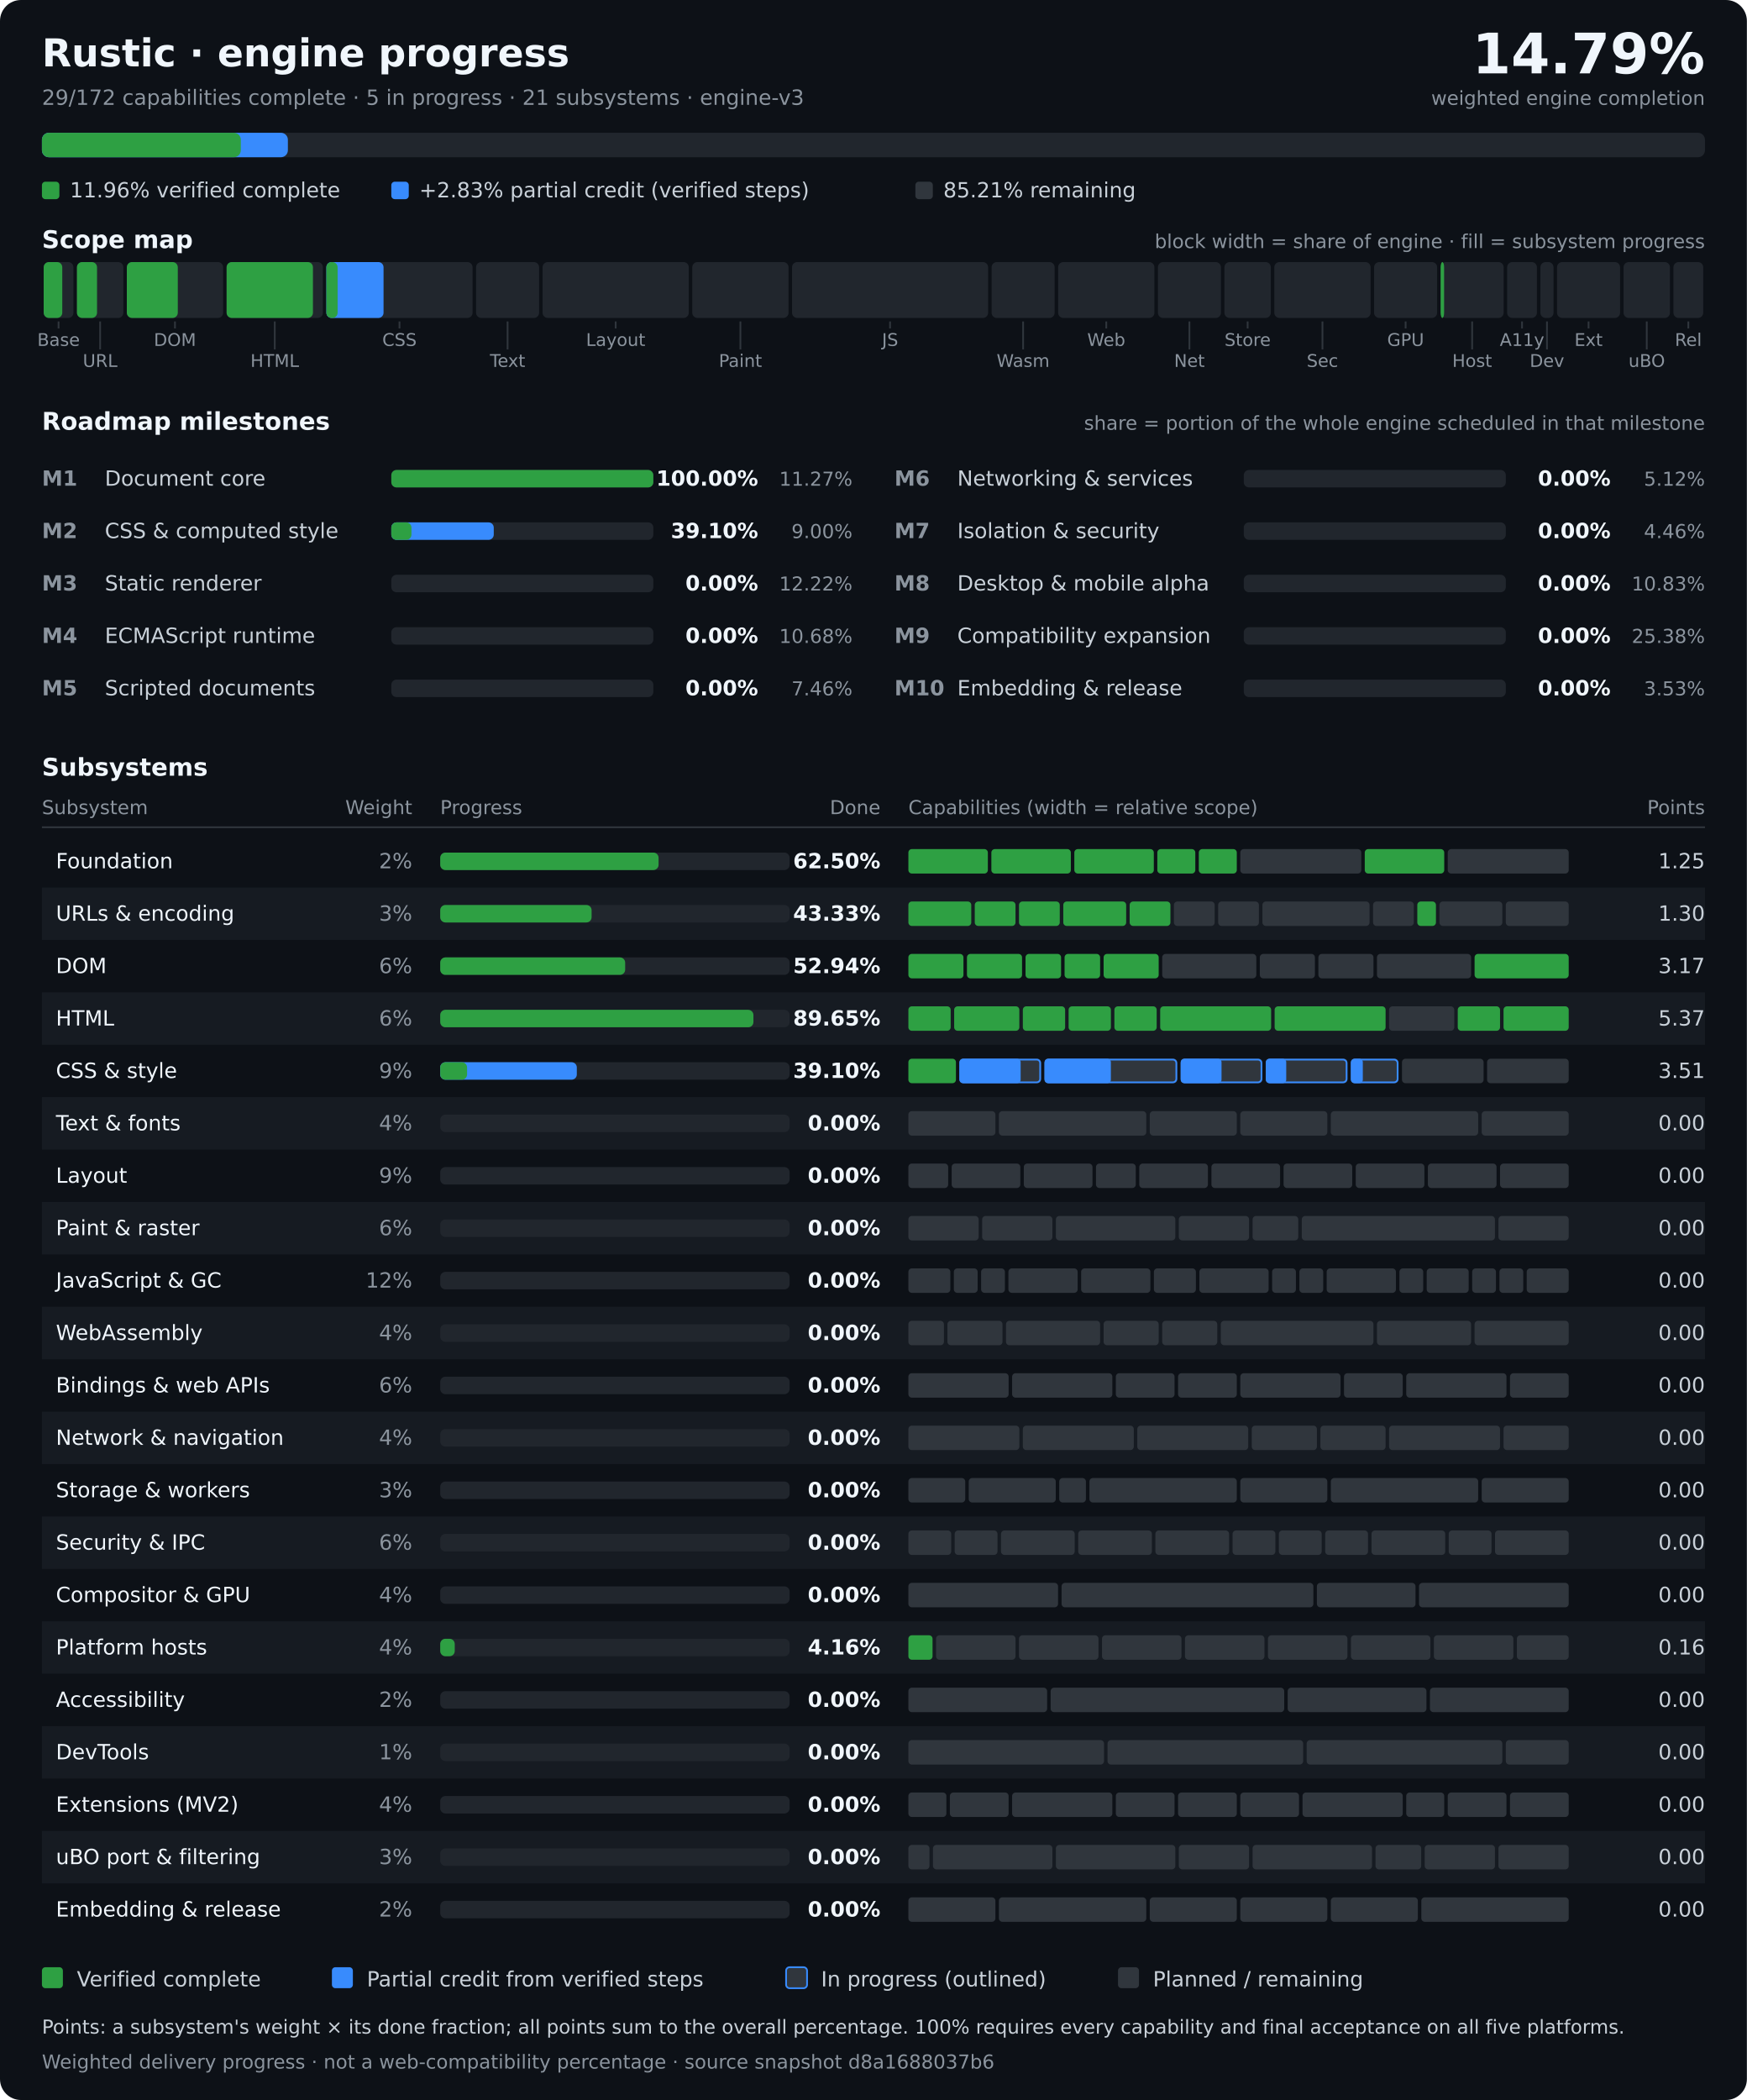
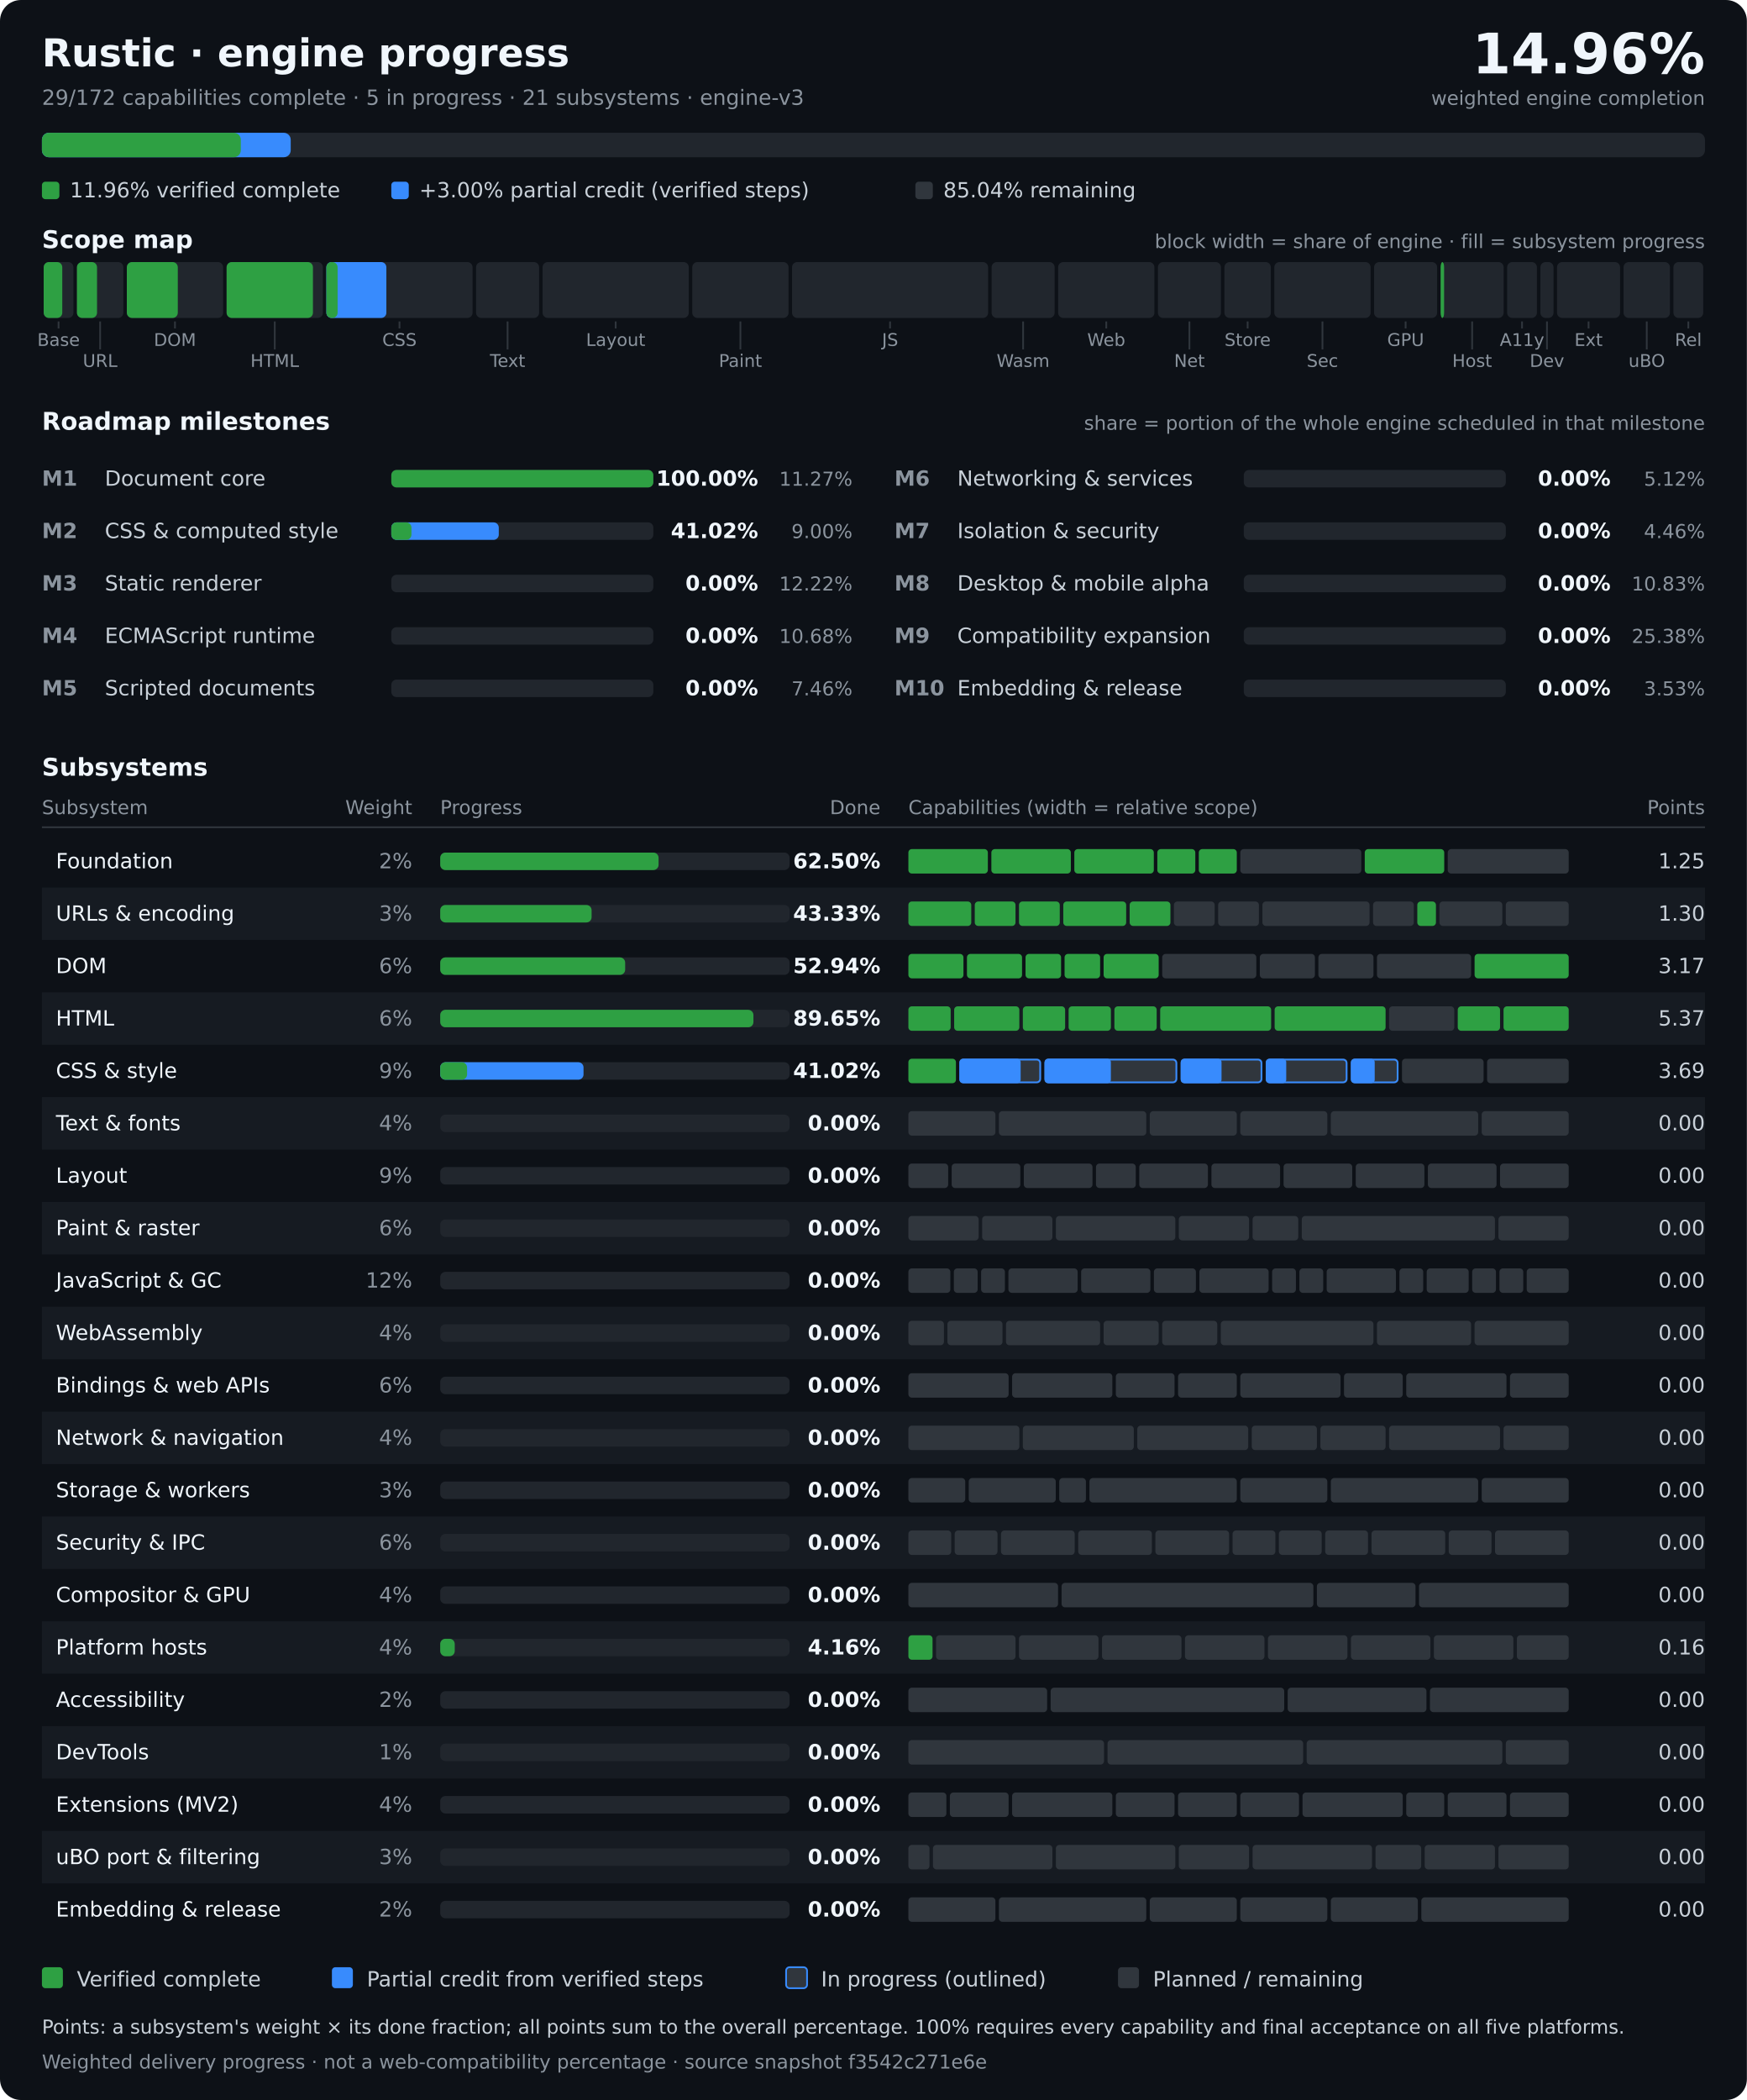
<svg xmlns="http://www.w3.org/2000/svg" width="1000" height="1202" viewBox="0 0 1000 1202" role="img" aria-labelledby="title desc">
  <rect width="1000" height="1202" rx="12" fill="#0d1117" />
  <g font-family="DejaVu Sans,Arial,sans-serif">
    <text x="24.00" y="38" fill="#f0f6fc" font-size="22" font-weight="700">Rustic · engine progress</text>
    <text x="24.00" y="60" fill="#8b949e" font-size="12">29/172 capabilities complete · 5 in progress · 21 subsystems · engine-v3</text>
-     <text x="976.00" y="42" fill="#f0f6fc" font-size="32" text-anchor="end" font-weight="700">14.79%</text>
+     <text x="976.00" y="42" fill="#f0f6fc" font-size="32" text-anchor="end" font-weight="700">14.96%</text>
    <text x="976.00" y="60" fill="#8b949e" font-size="11" text-anchor="end">weighted engine completion</text>
    <rect x="24.00" y="76" width="952.00" height="14" rx="4" fill="#21262d" />
-     <rect x="24.00" y="76" width="140.80" height="14" rx="4" fill="#388bfd" />
+     <rect x="24.00" y="76" width="142.42" height="14" rx="4" fill="#388bfd" />
    <rect x="24.00" y="76" width="113.86" height="14" rx="4" fill="#2ea043" />
    <rect x="24" y="104" width="10" height="10" rx="2" fill="#2ea043" />
    <text x="40.00" y="113" fill="#c9d1d9" font-size="12">11.96% verified complete</text>
    <rect x="224" y="104" width="10" height="10" rx="2" fill="#388bfd" />
-     <text x="240.00" y="113" fill="#c9d1d9" font-size="12">+2.83% partial credit (verified steps)</text>
+     <text x="240.00" y="113" fill="#c9d1d9" font-size="12">+3.00% partial credit (verified steps)</text>
    <rect x="524" y="104" width="10" height="10" rx="2" fill="#30363d" />
-     <text x="540.00" y="113" fill="#c9d1d9" font-size="12">85.21% remaining</text>
+     <text x="540.00" y="113" fill="#c9d1d9" font-size="12">85.04% remaining</text>
    <text x="24.00" y="142" fill="#f0f6fc" font-size="14" font-weight="600">Scope map</text>
    <text x="976.00" y="142" fill="#8b949e" font-size="11" text-anchor="end">block width = share of engine · fill = subsystem progress</text>
    <g>
      <rect x="25.00" y="150" width="17.04" height="32" rx="3" fill="#21262d" />
      <rect x="25.00" y="150" width="10.65" height="32" rx="3" fill="#2ea043" />
      <rect x="33.02" y="184" width="1" height="4" fill="#30363d" />
      <text x="33.52" y="198" fill="#8b949e" font-size="10" text-anchor="middle">Base</text>
    </g>
    <g>
      <rect x="44.04" y="150" width="26.56" height="32" rx="3" fill="#21262d" />
      <rect x="44.04" y="150" width="11.51" height="32" rx="3" fill="#2ea043" />
      <rect x="56.82" y="184" width="1" height="16" fill="#30363d" />
      <text x="57.32" y="210" fill="#8b949e" font-size="10" text-anchor="middle">URL</text>
    </g>
    <g>
      <rect x="72.60" y="150" width="55.12" height="32" rx="3" fill="#21262d" />
      <rect x="72.60" y="150" width="29.18" height="32" rx="3" fill="#2ea043" />
      <rect x="99.66" y="184" width="1" height="4" fill="#30363d" />
      <text x="100.16" y="198" fill="#8b949e" font-size="10" text-anchor="middle">DOM</text>
    </g>
    <g>
      <rect x="129.72" y="150" width="55.12" height="32" rx="3" fill="#21262d" />
      <rect x="129.72" y="150" width="49.42" height="32" rx="3" fill="#2ea043" />
      <rect x="156.78" y="184" width="1" height="16" fill="#30363d" />
      <text x="157.28" y="210" fill="#8b949e" font-size="10" text-anchor="middle">HTML</text>
    </g>
    <g>
      <rect x="186.84" y="150" width="83.68" height="32" rx="3" fill="#21262d" />
-       <rect x="186.84" y="150" width="32.72" height="32" rx="3" fill="#388bfd" />
+       <rect x="186.84" y="150" width="34.33" height="32" rx="3" fill="#388bfd" />
      <rect x="186.84" y="150" width="6.43" height="32" rx="3" fill="#2ea043" />
      <rect x="228.18" y="184" width="1" height="4" fill="#30363d" />
      <text x="228.68" y="198" fill="#8b949e" font-size="10" text-anchor="middle">CSS</text>
    </g>
    <g>
      <rect x="272.52" y="150" width="36.08" height="32" rx="3" fill="#21262d" />
      <rect x="290.06" y="184" width="1" height="16" fill="#30363d" />
      <text x="290.56" y="210" fill="#8b949e" font-size="10" text-anchor="middle">Text</text>
    </g>
    <g>
      <rect x="310.60" y="150" width="83.68" height="32" rx="3" fill="#21262d" />
      <rect x="351.94" y="184" width="1" height="4" fill="#30363d" />
      <text x="352.44" y="198" fill="#8b949e" font-size="10" text-anchor="middle">Layout</text>
    </g>
    <g>
      <rect x="396.28" y="150" width="55.12" height="32" rx="3" fill="#21262d" />
      <rect x="423.34" y="184" width="1" height="16" fill="#30363d" />
      <text x="423.84" y="210" fill="#8b949e" font-size="10" text-anchor="middle">Paint</text>
    </g>
    <g>
      <rect x="453.40" y="150" width="112.24" height="32" rx="3" fill="#21262d" />
      <rect x="509.02" y="184" width="1" height="4" fill="#30363d" />
      <text x="509.52" y="198" fill="#8b949e" font-size="10" text-anchor="middle">JS</text>
    </g>
    <g>
      <rect x="567.64" y="150" width="36.08" height="32" rx="3" fill="#21262d" />
      <rect x="585.18" y="184" width="1" height="16" fill="#30363d" />
      <text x="585.68" y="210" fill="#8b949e" font-size="10" text-anchor="middle">Wasm</text>
    </g>
    <g>
      <rect x="605.72" y="150" width="55.12" height="32" rx="3" fill="#21262d" />
      <rect x="632.78" y="184" width="1" height="4" fill="#30363d" />
      <text x="633.28" y="198" fill="#8b949e" font-size="10" text-anchor="middle">Web</text>
    </g>
    <g>
      <rect x="662.84" y="150" width="36.08" height="32" rx="3" fill="#21262d" />
      <rect x="680.38" y="184" width="1" height="16" fill="#30363d" />
      <text x="680.88" y="210" fill="#8b949e" font-size="10" text-anchor="middle">Net</text>
    </g>
    <g>
      <rect x="700.92" y="150" width="26.56" height="32" rx="3" fill="#21262d" />
      <rect x="713.70" y="184" width="1" height="4" fill="#30363d" />
      <text x="714.20" y="198" fill="#8b949e" font-size="10" text-anchor="middle">Store</text>
    </g>
    <g>
      <rect x="729.48" y="150" width="55.12" height="32" rx="3" fill="#21262d" />
      <rect x="756.54" y="184" width="1" height="16" fill="#30363d" />
      <text x="757.04" y="210" fill="#8b949e" font-size="10" text-anchor="middle">Sec</text>
    </g>
    <g>
      <rect x="786.60" y="150" width="36.08" height="32" rx="3" fill="#21262d" />
      <rect x="804.14" y="184" width="1" height="4" fill="#30363d" />
      <text x="804.64" y="198" fill="#8b949e" font-size="10" text-anchor="middle">GPU</text>
    </g>
    <g>
      <rect x="824.68" y="150" width="36.08" height="32" rx="3" fill="#21262d" />
      <rect x="824.68" y="150" width="2.00" height="32" rx="3" fill="#2ea043" />
      <rect x="842.22" y="184" width="1" height="16" fill="#30363d" />
      <text x="842.72" y="210" fill="#8b949e" font-size="10" text-anchor="middle">Host</text>
    </g>
    <g>
      <rect x="862.76" y="150" width="17.04" height="32" rx="3" fill="#21262d" />
      <rect x="870.78" y="184" width="1" height="4" fill="#30363d" />
      <text x="871.28" y="198" fill="#8b949e" font-size="10" text-anchor="middle">A11y</text>
    </g>
    <g>
      <rect x="881.80" y="150" width="7.52" height="32" rx="3" fill="#21262d" />
      <rect x="885.06" y="184" width="1" height="16" fill="#30363d" />
      <text x="885.56" y="210" fill="#8b949e" font-size="10" text-anchor="middle">Dev</text>
    </g>
    <g>
      <rect x="891.32" y="150" width="36.08" height="32" rx="3" fill="#21262d" />
      <rect x="908.86" y="184" width="1" height="4" fill="#30363d" />
      <text x="909.36" y="198" fill="#8b949e" font-size="10" text-anchor="middle">Ext</text>
    </g>
    <g>
      <rect x="929.40" y="150" width="26.56" height="32" rx="3" fill="#21262d" />
      <rect x="942.18" y="184" width="1" height="16" fill="#30363d" />
      <text x="942.68" y="210" fill="#8b949e" font-size="10" text-anchor="middle">uBO</text>
    </g>
    <g>
      <rect x="957.96" y="150" width="17.04" height="32" rx="3" fill="#21262d" />
      <rect x="965.98" y="184" width="1" height="4" fill="#30363d" />
      <text x="966.48" y="198" fill="#8b949e" font-size="10" text-anchor="middle">Rel</text>
    </g>
    <text x="24.00" y="246" fill="#f0f6fc" font-size="14" font-weight="600">Roadmap milestones</text>
    <text x="976.00" y="246" fill="#8b949e" font-size="11" text-anchor="end">share = portion of the whole engine scheduled in that milestone</text>
    <g>
      <text x="24.00" y="278" fill="#8b949e" font-size="12" font-weight="600">M1</text>
      <text x="60.00" y="278" fill="#c9d1d9" font-size="12">Document core</text>
      <rect x="224.00" y="269" width="150.00" height="10" rx="3" fill="#21262d" />
      <rect x="224.00" y="269" width="150.00" height="10" rx="3" fill="#2ea043" />
      <text x="434.00" y="278" fill="#f0f6fc" font-size="12" text-anchor="end" font-weight="600">100.00%</text>
      <text x="488.00" y="278" fill="#8b949e" font-size="11" text-anchor="end">11.27%</text>
    </g>
    <g>
      <text x="24.00" y="308" fill="#8b949e" font-size="12" font-weight="600">M2</text>
      <text x="60.00" y="308" fill="#c9d1d9" font-size="12">CSS &amp; computed style</text>
      <rect x="224.00" y="299" width="150.00" height="10" rx="3" fill="#21262d" />
-       <rect x="224.00" y="299" width="58.65" height="10" rx="3" fill="#388bfd" />
+       <rect x="224.00" y="299" width="61.53" height="10" rx="3" fill="#388bfd" />
      <rect x="224.00" y="299" width="11.54" height="10" rx="3" fill="#2ea043" />
-       <text x="434.00" y="308" fill="#f0f6fc" font-size="12" text-anchor="end" font-weight="600">39.10%</text>
+       <text x="434.00" y="308" fill="#f0f6fc" font-size="12" text-anchor="end" font-weight="600">41.02%</text>
      <text x="488.00" y="308" fill="#8b949e" font-size="11" text-anchor="end">9.00%</text>
    </g>
    <g>
      <text x="24.00" y="338" fill="#8b949e" font-size="12" font-weight="600">M3</text>
      <text x="60.00" y="338" fill="#c9d1d9" font-size="12">Static renderer</text>
      <rect x="224.00" y="329" width="150.00" height="10" rx="3" fill="#21262d" />
      <text x="434.00" y="338" fill="#f0f6fc" font-size="12" text-anchor="end" font-weight="600">0.00%</text>
      <text x="488.00" y="338" fill="#8b949e" font-size="11" text-anchor="end">12.22%</text>
    </g>
    <g>
      <text x="24.00" y="368" fill="#8b949e" font-size="12" font-weight="600">M4</text>
      <text x="60.00" y="368" fill="#c9d1d9" font-size="12">ECMAScript runtime</text>
      <rect x="224.00" y="359" width="150.00" height="10" rx="3" fill="#21262d" />
      <text x="434.00" y="368" fill="#f0f6fc" font-size="12" text-anchor="end" font-weight="600">0.00%</text>
      <text x="488.00" y="368" fill="#8b949e" font-size="11" text-anchor="end">10.68%</text>
    </g>
    <g>
      <text x="24.00" y="398" fill="#8b949e" font-size="12" font-weight="600">M5</text>
      <text x="60.00" y="398" fill="#c9d1d9" font-size="12">Scripted documents</text>
      <rect x="224.00" y="389" width="150.00" height="10" rx="3" fill="#21262d" />
      <text x="434.00" y="398" fill="#f0f6fc" font-size="12" text-anchor="end" font-weight="600">0.00%</text>
      <text x="488.00" y="398" fill="#8b949e" font-size="11" text-anchor="end">7.46%</text>
    </g>
    <g>
      <text x="512.00" y="278" fill="#8b949e" font-size="12" font-weight="600">M6</text>
      <text x="548.00" y="278" fill="#c9d1d9" font-size="12">Networking &amp; services</text>
      <rect x="712.00" y="269" width="150.00" height="10" rx="3" fill="#21262d" />
      <text x="922.00" y="278" fill="#f0f6fc" font-size="12" text-anchor="end" font-weight="600">0.00%</text>
      <text x="976.00" y="278" fill="#8b949e" font-size="11" text-anchor="end">5.12%</text>
    </g>
    <g>
      <text x="512.00" y="308" fill="#8b949e" font-size="12" font-weight="600">M7</text>
      <text x="548.00" y="308" fill="#c9d1d9" font-size="12">Isolation &amp; security</text>
      <rect x="712.00" y="299" width="150.00" height="10" rx="3" fill="#21262d" />
      <text x="922.00" y="308" fill="#f0f6fc" font-size="12" text-anchor="end" font-weight="600">0.00%</text>
      <text x="976.00" y="308" fill="#8b949e" font-size="11" text-anchor="end">4.46%</text>
    </g>
    <g>
      <text x="512.00" y="338" fill="#8b949e" font-size="12" font-weight="600">M8</text>
      <text x="548.00" y="338" fill="#c9d1d9" font-size="12">Desktop &amp; mobile alpha</text>
      <rect x="712.00" y="329" width="150.00" height="10" rx="3" fill="#21262d" />
      <text x="922.00" y="338" fill="#f0f6fc" font-size="12" text-anchor="end" font-weight="600">0.00%</text>
      <text x="976.00" y="338" fill="#8b949e" font-size="11" text-anchor="end">10.83%</text>
    </g>
    <g>
      <text x="512.00" y="368" fill="#8b949e" font-size="12" font-weight="600">M9</text>
      <text x="548.00" y="368" fill="#c9d1d9" font-size="12">Compatibility expansion</text>
      <rect x="712.00" y="359" width="150.00" height="10" rx="3" fill="#21262d" />
      <text x="922.00" y="368" fill="#f0f6fc" font-size="12" text-anchor="end" font-weight="600">0.00%</text>
      <text x="976.00" y="368" fill="#8b949e" font-size="11" text-anchor="end">25.38%</text>
    </g>
    <g>
      <text x="512.00" y="398" fill="#8b949e" font-size="12" font-weight="600">M10</text>
      <text x="548.00" y="398" fill="#c9d1d9" font-size="12">Embedding &amp; release</text>
      <rect x="712.00" y="389" width="150.00" height="10" rx="3" fill="#21262d" />
      <text x="922.00" y="398" fill="#f0f6fc" font-size="12" text-anchor="end" font-weight="600">0.00%</text>
      <text x="976.00" y="398" fill="#8b949e" font-size="11" text-anchor="end">3.53%</text>
    </g>
    <text x="24.00" y="444" fill="#f0f6fc" font-size="14" font-weight="600">Subsystems</text>
    <text x="24.00" y="466" fill="#8b949e" font-size="11">Subsystem</text>
    <text x="236.00" y="466" fill="#8b949e" font-size="11" text-anchor="end">Weight</text>
    <text x="252.00" y="466" fill="#8b949e" font-size="11">Progress</text>
    <text x="504.00" y="466" fill="#8b949e" font-size="11" text-anchor="end">Done</text>
    <text x="520.00" y="466" fill="#8b949e" font-size="11">Capabilities (width = relative scope)</text>
    <text x="976.00" y="466" fill="#8b949e" font-size="11" text-anchor="end">Points</text>
    <rect x="24" y="473" width="952" height="1" fill="#30363d" />
    <g>
      <text x="32.00" y="497" fill="#f0f6fc" font-size="12">Foundation</text>
      <text x="236.00" y="497" fill="#8b949e" font-size="12" text-anchor="end">2%</text>
      <rect x="252.00" y="488" width="200.00" height="10" rx="3" fill="#21262d" />
      <rect x="252.00" y="488" width="125.00" height="10" rx="3" fill="#2ea043" />
      <text x="504.00" y="497" fill="#f0f6fc" font-size="12" text-anchor="end" font-weight="600">62.50%</text>
      <g>
        <rect x="520.00" y="486" width="45.50" height="14" rx="2" fill="#2ea043" />
      </g>
      <g>
        <rect x="567.50" y="486" width="45.50" height="14" rx="2" fill="#2ea043" />
      </g>
      <g>
        <rect x="615.00" y="486" width="45.50" height="14" rx="2" fill="#2ea043" />
      </g>
      <g>
        <rect x="662.50" y="486" width="21.75" height="14" rx="2" fill="#2ea043" />
      </g>
      <g>
        <rect x="686.25" y="486" width="21.75" height="14" rx="2" fill="#2ea043" />
      </g>
      <g>
        <rect x="710.00" y="486" width="69.25" height="14" rx="2" fill="#30363d" />
      </g>
      <g>
        <rect x="781.25" y="486" width="45.50" height="14" rx="2" fill="#2ea043" />
      </g>
      <g>
        <rect x="828.75" y="486" width="69.25" height="14" rx="2" fill="#30363d" />
      </g>
      <text x="976.00" y="497" fill="#c9d1d9" font-size="12" text-anchor="end">1.25</text>
    </g>
    <g>
      <rect x="24" y="508" width="952" height="30" fill="#161b22" />
      <text x="32.00" y="527" fill="#f0f6fc" font-size="12">URLs &amp; encoding</text>
      <text x="236.00" y="527" fill="#8b949e" font-size="12" text-anchor="end">3%</text>
      <rect x="252.00" y="518" width="200.00" height="10" rx="3" fill="#21262d" />
      <rect x="252.00" y="518" width="86.66" height="10" rx="3" fill="#2ea043" />
      <text x="504.00" y="527" fill="#f0f6fc" font-size="12" text-anchor="end" font-weight="600">43.33%</text>
      <g>
        <rect x="520.00" y="516" width="36.00" height="14" rx="2" fill="#2ea043" />
      </g>
      <g>
        <rect x="558.00" y="516" width="23.33" height="14" rx="2" fill="#2ea043" />
      </g>
      <g>
        <rect x="583.33" y="516" width="23.33" height="14" rx="2" fill="#2ea043" />
      </g>
      <g>
        <rect x="608.67" y="516" width="36.00" height="14" rx="2" fill="#2ea043" />
      </g>
      <g>
        <rect x="646.67" y="516" width="23.33" height="14" rx="2" fill="#2ea043" />
      </g>
      <g>
        <rect x="672.00" y="516" width="23.33" height="14" rx="2" fill="#30363d" />
      </g>
      <g>
        <rect x="697.33" y="516" width="23.33" height="14" rx="2" fill="#30363d" />
      </g>
      <g>
        <rect x="722.67" y="516" width="61.33" height="14" rx="2" fill="#30363d" />
      </g>
      <g>
        <rect x="786.00" y="516" width="23.33" height="14" rx="2" fill="#30363d" />
      </g>
      <g>
        <rect x="811.33" y="516" width="10.67" height="14" rx="2" fill="#2ea043" />
      </g>
      <g>
        <rect x="824.00" y="516" width="36.00" height="14" rx="2" fill="#30363d" />
      </g>
      <g>
        <rect x="862.00" y="516" width="36.00" height="14" rx="2" fill="#30363d" />
      </g>
      <text x="976.00" y="527" fill="#c9d1d9" font-size="12" text-anchor="end">1.30</text>
    </g>
    <g>
      <text x="32.00" y="557" fill="#f0f6fc" font-size="12">DOM</text>
      <text x="236.00" y="557" fill="#8b949e" font-size="12" text-anchor="end">6%</text>
      <rect x="252.00" y="548" width="200.00" height="10" rx="3" fill="#21262d" />
      <rect x="252.00" y="548" width="105.88" height="10" rx="3" fill="#2ea043" />
      <text x="504.00" y="557" fill="#f0f6fc" font-size="12" text-anchor="end" font-weight="600">52.94%</text>
      <g>
        <rect x="520.00" y="546" width="31.53" height="14" rx="2" fill="#2ea043" />
      </g>
      <g>
        <rect x="553.53" y="546" width="31.53" height="14" rx="2" fill="#2ea043" />
      </g>
      <g>
        <rect x="587.06" y="546" width="20.35" height="14" rx="2" fill="#2ea043" />
      </g>
      <g>
        <rect x="609.41" y="546" width="20.35" height="14" rx="2" fill="#2ea043" />
      </g>
      <g>
        <rect x="631.76" y="546" width="31.53" height="14" rx="2" fill="#2ea043" />
      </g>
      <g>
        <rect x="665.29" y="546" width="53.88" height="14" rx="2" fill="#30363d" />
      </g>
      <g>
        <rect x="721.18" y="546" width="31.53" height="14" rx="2" fill="#30363d" />
      </g>
      <g>
        <rect x="754.71" y="546" width="31.53" height="14" rx="2" fill="#30363d" />
      </g>
      <g>
        <rect x="788.24" y="546" width="53.88" height="14" rx="2" fill="#30363d" />
      </g>
      <g>
        <rect x="844.12" y="546" width="53.88" height="14" rx="2" fill="#2ea043" />
      </g>
      <text x="976.00" y="557" fill="#c9d1d9" font-size="12" text-anchor="end">3.17</text>
    </g>
    <g>
      <rect x="24" y="568" width="952" height="30" fill="#161b22" />
      <text x="32.00" y="587" fill="#f0f6fc" font-size="12">HTML</text>
      <text x="236.00" y="587" fill="#8b949e" font-size="12" text-anchor="end">6%</text>
      <rect x="252.00" y="578" width="200.00" height="10" rx="3" fill="#21262d" />
      <rect x="252.00" y="578" width="179.30" height="10" rx="3" fill="#2ea043" />
      <text x="504.00" y="587" fill="#f0f6fc" font-size="12" text-anchor="end" font-weight="600">89.65%</text>
      <g>
        <rect x="520.00" y="576" width="24.21" height="14" rx="2" fill="#2ea043" />
      </g>
      <g>
        <rect x="546.21" y="576" width="37.31" height="14" rx="2" fill="#2ea043" />
      </g>
      <g>
        <rect x="585.52" y="576" width="24.21" height="14" rx="2" fill="#2ea043" />
      </g>
      <g>
        <rect x="611.72" y="576" width="24.21" height="14" rx="2" fill="#2ea043" />
      </g>
      <g>
        <rect x="637.93" y="576" width="24.21" height="14" rx="2" fill="#2ea043" />
      </g>
      <g>
        <rect x="664.14" y="576" width="63.52" height="14" rx="2" fill="#2ea043" />
      </g>
      <g>
        <rect x="729.66" y="576" width="63.52" height="14" rx="2" fill="#2ea043" />
      </g>
      <g>
        <rect x="795.17" y="576" width="37.31" height="14" rx="2" fill="#30363d" />
      </g>
      <g>
        <rect x="834.48" y="576" width="24.21" height="14" rx="2" fill="#2ea043" />
      </g>
      <g>
        <rect x="860.69" y="576" width="37.31" height="14" rx="2" fill="#2ea043" />
      </g>
      <text x="976.00" y="587" fill="#c9d1d9" font-size="12" text-anchor="end">5.37</text>
    </g>
    <g>
      <text x="32.00" y="617" fill="#f0f6fc" font-size="12">CSS &amp; style</text>
      <text x="236.00" y="617" fill="#8b949e" font-size="12" text-anchor="end">9%</text>
      <rect x="252.00" y="608" width="200.00" height="10" rx="3" fill="#21262d" />
-       <rect x="252.00" y="608" width="78.20" height="10" rx="3" fill="#388bfd" />
+       <rect x="252.00" y="608" width="82.04" height="10" rx="3" fill="#388bfd" />
      <rect x="252.00" y="608" width="15.38" height="10" rx="3" fill="#2ea043" />
-       <text x="504.00" y="617" fill="#f0f6fc" font-size="12" text-anchor="end" font-weight="600">39.10%</text>
+       <text x="504.00" y="617" fill="#f0f6fc" font-size="12" text-anchor="end" font-weight="600">41.02%</text>
      <g>
        <rect x="520.00" y="606" width="27.23" height="14" rx="2" fill="#2ea043" />
      </g>
      <g>
        <rect x="549.23" y="606" width="46.72" height="14" rx="2" fill="#30363d" />
        <rect x="549.23" y="606" width="35.04" height="14" rx="2" fill="#388bfd" />
        <rect x="549.73" y="606.5" width="45.72" height="13" rx="2" fill="none" stroke="#388bfd" />
      </g>
      <g>
        <rect x="597.95" y="606" width="75.95" height="14" rx="2" fill="#30363d" />
        <rect x="597.95" y="606" width="37.97" height="14" rx="2" fill="#388bfd" />
        <rect x="598.45" y="606.5" width="74.95" height="13" rx="2" fill="none" stroke="#388bfd" />
      </g>
      <g>
        <rect x="675.90" y="606" width="46.72" height="14" rx="2" fill="#30363d" />
        <rect x="675.90" y="606" width="23.36" height="14" rx="2" fill="#388bfd" />
        <rect x="676.40" y="606.5" width="45.72" height="13" rx="2" fill="none" stroke="#388bfd" />
      </g>
      <g>
        <rect x="724.62" y="606" width="46.72" height="14" rx="2" fill="#30363d" />
        <rect x="724.62" y="606" width="11.68" height="14" rx="2" fill="#388bfd" />
        <rect x="725.12" y="606.5" width="45.72" height="13" rx="2" fill="none" stroke="#388bfd" />
      </g>
      <g>
        <rect x="773.33" y="606" width="27.23" height="14" rx="2" fill="#30363d" />
-         <rect x="773.33" y="606" width="6.81" height="14" rx="2" fill="#388bfd" />
+         <rect x="773.33" y="606" width="13.62" height="14" rx="2" fill="#388bfd" />
        <rect x="773.83" y="606.5" width="26.23" height="13" rx="2" fill="none" stroke="#388bfd" />
      </g>
      <g>
        <rect x="802.56" y="606" width="46.72" height="14" rx="2" fill="#30363d" />
      </g>
      <g>
        <rect x="851.28" y="606" width="46.72" height="14" rx="2" fill="#30363d" />
      </g>
-       <text x="976.00" y="617" fill="#c9d1d9" font-size="12" text-anchor="end">3.51</text>
+       <text x="976.00" y="617" fill="#c9d1d9" font-size="12" text-anchor="end">3.69</text>
    </g>
    <g>
      <rect x="24" y="628" width="952" height="30" fill="#161b22" />
      <text x="32.00" y="647" fill="#f0f6fc" font-size="12">Text &amp; fonts</text>
      <text x="236.00" y="647" fill="#8b949e" font-size="12" text-anchor="end">4%</text>
      <rect x="252.00" y="638" width="200.00" height="10" rx="3" fill="#21262d" />
      <text x="504.00" y="647" fill="#f0f6fc" font-size="12" text-anchor="end" font-weight="600">0.00%</text>
      <g>
        <rect x="520.00" y="636" width="49.82" height="14" rx="2" fill="#30363d" />
      </g>
      <g>
        <rect x="571.82" y="636" width="84.36" height="14" rx="2" fill="#30363d" />
      </g>
      <g>
        <rect x="658.18" y="636" width="49.82" height="14" rx="2" fill="#30363d" />
      </g>
      <g>
        <rect x="710.00" y="636" width="49.82" height="14" rx="2" fill="#30363d" />
      </g>
      <g>
        <rect x="761.82" y="636" width="84.36" height="14" rx="2" fill="#30363d" />
      </g>
      <g>
        <rect x="848.18" y="636" width="49.82" height="14" rx="2" fill="#30363d" />
      </g>
      <text x="976.00" y="647" fill="#c9d1d9" font-size="12" text-anchor="end">0.00</text>
    </g>
    <g>
      <text x="32.00" y="677" fill="#f0f6fc" font-size="12">Layout</text>
      <text x="236.00" y="677" fill="#8b949e" font-size="12" text-anchor="end">9%</text>
      <rect x="252.00" y="668" width="200.00" height="10" rx="3" fill="#21262d" />
      <text x="504.00" y="677" fill="#f0f6fc" font-size="12" text-anchor="end" font-weight="600">0.00%</text>
      <g>
        <rect x="520.00" y="666" width="22.78" height="14" rx="2" fill="#30363d" />
      </g>
      <g>
        <rect x="544.78" y="666" width="39.30" height="14" rx="2" fill="#30363d" />
      </g>
      <g>
        <rect x="586.09" y="666" width="39.30" height="14" rx="2" fill="#30363d" />
      </g>
      <g>
        <rect x="627.39" y="666" width="22.78" height="14" rx="2" fill="#30363d" />
      </g>
      <g>
        <rect x="652.17" y="666" width="39.30" height="14" rx="2" fill="#30363d" />
      </g>
      <g>
        <rect x="693.48" y="666" width="39.30" height="14" rx="2" fill="#30363d" />
      </g>
      <g>
        <rect x="734.78" y="666" width="39.30" height="14" rx="2" fill="#30363d" />
      </g>
      <g>
        <rect x="776.09" y="666" width="39.30" height="14" rx="2" fill="#30363d" />
      </g>
      <g>
        <rect x="817.39" y="666" width="39.30" height="14" rx="2" fill="#30363d" />
      </g>
      <g>
        <rect x="858.70" y="666" width="39.30" height="14" rx="2" fill="#30363d" />
      </g>
      <text x="976.00" y="677" fill="#c9d1d9" font-size="12" text-anchor="end">0.00</text>
    </g>
    <g>
      <rect x="24" y="688" width="952" height="30" fill="#161b22" />
      <text x="32.00" y="707" fill="#f0f6fc" font-size="12">Paint &amp; raster</text>
      <text x="236.00" y="707" fill="#8b949e" font-size="12" text-anchor="end">6%</text>
      <rect x="252.00" y="698" width="200.00" height="10" rx="3" fill="#21262d" />
      <text x="504.00" y="707" fill="#f0f6fc" font-size="12" text-anchor="end" font-weight="600">0.00%</text>
      <g>
        <rect x="520.00" y="696" width="40.22" height="14" rx="2" fill="#30363d" />
      </g>
      <g>
        <rect x="562.22" y="696" width="40.22" height="14" rx="2" fill="#30363d" />
      </g>
      <g>
        <rect x="604.44" y="696" width="68.37" height="14" rx="2" fill="#30363d" />
      </g>
      <g>
        <rect x="674.81" y="696" width="40.22" height="14" rx="2" fill="#30363d" />
      </g>
      <g>
        <rect x="717.04" y="696" width="26.15" height="14" rx="2" fill="#30363d" />
      </g>
      <g>
        <rect x="745.19" y="696" width="110.59" height="14" rx="2" fill="#30363d" />
      </g>
      <g>
        <rect x="857.78" y="696" width="40.22" height="14" rx="2" fill="#30363d" />
      </g>
      <text x="976.00" y="707" fill="#c9d1d9" font-size="12" text-anchor="end">0.00</text>
    </g>
    <g>
      <text x="32.00" y="737" fill="#f0f6fc" font-size="12">JavaScript &amp; GC</text>
      <text x="236.00" y="737" fill="#8b949e" font-size="12" text-anchor="end">12%</text>
      <rect x="252.00" y="728" width="200.00" height="10" rx="3" fill="#21262d" />
      <text x="504.00" y="737" fill="#f0f6fc" font-size="12" text-anchor="end" font-weight="600">0.00%</text>
      <g>
        <rect x="520.00" y="726" width="24.03" height="14" rx="2" fill="#30363d" />
      </g>
      <g>
        <rect x="546.03" y="726" width="13.62" height="14" rx="2" fill="#30363d" />
      </g>
      <g>
        <rect x="561.64" y="726" width="13.62" height="14" rx="2" fill="#30363d" />
      </g>
      <g>
        <rect x="577.26" y="726" width="39.64" height="14" rx="2" fill="#30363d" />
      </g>
      <g>
        <rect x="618.90" y="726" width="39.64" height="14" rx="2" fill="#30363d" />
      </g>
      <g>
        <rect x="660.55" y="726" width="24.03" height="14" rx="2" fill="#30363d" />
      </g>
      <g>
        <rect x="686.58" y="726" width="39.64" height="14" rx="2" fill="#30363d" />
      </g>
      <g>
        <rect x="728.22" y="726" width="13.62" height="14" rx="2" fill="#30363d" />
      </g>
      <g>
        <rect x="743.84" y="726" width="13.62" height="14" rx="2" fill="#30363d" />
      </g>
      <g>
        <rect x="759.45" y="726" width="39.64" height="14" rx="2" fill="#30363d" />
      </g>
      <g>
        <rect x="801.10" y="726" width="13.62" height="14" rx="2" fill="#30363d" />
      </g>
      <g>
        <rect x="816.71" y="726" width="24.03" height="14" rx="2" fill="#30363d" />
      </g>
      <g>
        <rect x="842.74" y="726" width="13.62" height="14" rx="2" fill="#30363d" />
      </g>
      <g>
        <rect x="858.36" y="726" width="13.62" height="14" rx="2" fill="#30363d" />
      </g>
      <g>
        <rect x="873.97" y="726" width="24.03" height="14" rx="2" fill="#30363d" />
      </g>
      <text x="976.00" y="737" fill="#c9d1d9" font-size="12" text-anchor="end">0.00</text>
    </g>
    <g>
      <rect x="24" y="748" width="952" height="30" fill="#161b22" />
      <text x="32.00" y="767" fill="#f0f6fc" font-size="12">WebAssembly</text>
      <text x="236.00" y="767" fill="#8b949e" font-size="12" text-anchor="end">4%</text>
      <rect x="252.00" y="758" width="200.00" height="10" rx="3" fill="#21262d" />
      <text x="504.00" y="767" fill="#f0f6fc" font-size="12" text-anchor="end" font-weight="600">0.00%</text>
      <g>
        <rect x="520.00" y="756" width="20.35" height="14" rx="2" fill="#30363d" />
      </g>
      <g>
        <rect x="542.35" y="756" width="31.53" height="14" rx="2" fill="#30363d" />
      </g>
      <g>
        <rect x="575.88" y="756" width="53.88" height="14" rx="2" fill="#30363d" />
      </g>
      <g>
        <rect x="631.76" y="756" width="31.53" height="14" rx="2" fill="#30363d" />
      </g>
      <g>
        <rect x="665.29" y="756" width="31.53" height="14" rx="2" fill="#30363d" />
      </g>
      <g>
        <rect x="698.82" y="756" width="87.41" height="14" rx="2" fill="#30363d" />
      </g>
      <g>
        <rect x="788.24" y="756" width="53.88" height="14" rx="2" fill="#30363d" />
      </g>
      <g>
        <rect x="844.12" y="756" width="53.88" height="14" rx="2" fill="#30363d" />
      </g>
      <text x="976.00" y="767" fill="#c9d1d9" font-size="12" text-anchor="end">0.00</text>
    </g>
    <g>
      <text x="32.00" y="797" fill="#f0f6fc" font-size="12">Bindings &amp; web APIs</text>
      <text x="236.00" y="797" fill="#8b949e" font-size="12" text-anchor="end">6%</text>
      <rect x="252.00" y="788" width="200.00" height="10" rx="3" fill="#21262d" />
      <text x="504.00" y="797" fill="#f0f6fc" font-size="12" text-anchor="end" font-weight="600">0.00%</text>
      <g>
        <rect x="520.00" y="786" width="57.38" height="14" rx="2" fill="#30363d" />
      </g>
      <g>
        <rect x="579.38" y="786" width="57.38" height="14" rx="2" fill="#30363d" />
      </g>
      <g>
        <rect x="638.75" y="786" width="33.62" height="14" rx="2" fill="#30363d" />
      </g>
      <g>
        <rect x="674.38" y="786" width="33.62" height="14" rx="2" fill="#30363d" />
      </g>
      <g>
        <rect x="710.00" y="786" width="57.38" height="14" rx="2" fill="#30363d" />
      </g>
      <g>
        <rect x="769.38" y="786" width="33.62" height="14" rx="2" fill="#30363d" />
      </g>
      <g>
        <rect x="805.00" y="786" width="57.38" height="14" rx="2" fill="#30363d" />
      </g>
      <g>
        <rect x="864.38" y="786" width="33.62" height="14" rx="2" fill="#30363d" />
      </g>
      <text x="976.00" y="797" fill="#c9d1d9" font-size="12" text-anchor="end">0.00</text>
    </g>
    <g>
      <rect x="24" y="808" width="952" height="30" fill="#161b22" />
      <text x="32.00" y="827" fill="#f0f6fc" font-size="12">Network &amp; navigation</text>
      <text x="236.00" y="827" fill="#8b949e" font-size="12" text-anchor="end">4%</text>
      <rect x="252.00" y="818" width="200.00" height="10" rx="3" fill="#21262d" />
      <text x="504.00" y="827" fill="#f0f6fc" font-size="12" text-anchor="end" font-weight="600">0.00%</text>
      <g>
        <rect x="520.00" y="816" width="63.52" height="14" rx="2" fill="#30363d" />
      </g>
      <g>
        <rect x="585.52" y="816" width="63.52" height="14" rx="2" fill="#30363d" />
      </g>
      <g>
        <rect x="651.03" y="816" width="63.52" height="14" rx="2" fill="#30363d" />
      </g>
      <g>
        <rect x="716.55" y="816" width="37.31" height="14" rx="2" fill="#30363d" />
      </g>
      <g>
        <rect x="755.86" y="816" width="37.31" height="14" rx="2" fill="#30363d" />
      </g>
      <g>
        <rect x="795.17" y="816" width="63.52" height="14" rx="2" fill="#30363d" />
      </g>
      <g>
        <rect x="860.69" y="816" width="37.31" height="14" rx="2" fill="#30363d" />
      </g>
      <text x="976.00" y="827" fill="#c9d1d9" font-size="12" text-anchor="end">0.00</text>
    </g>
    <g>
      <text x="32.00" y="857" fill="#f0f6fc" font-size="12">Storage &amp; workers</text>
      <text x="236.00" y="857" fill="#8b949e" font-size="12" text-anchor="end">3%</text>
      <rect x="252.00" y="848" width="200.00" height="10" rx="3" fill="#21262d" />
      <text x="504.00" y="857" fill="#f0f6fc" font-size="12" text-anchor="end" font-weight="600">0.00%</text>
      <g>
        <rect x="520.00" y="846" width="32.55" height="14" rx="2" fill="#30363d" />
      </g>
      <g>
        <rect x="554.55" y="846" width="49.82" height="14" rx="2" fill="#30363d" />
      </g>
      <g>
        <rect x="606.36" y="846" width="15.27" height="14" rx="2" fill="#30363d" />
      </g>
      <g>
        <rect x="623.64" y="846" width="84.36" height="14" rx="2" fill="#30363d" />
      </g>
      <g>
        <rect x="710.00" y="846" width="49.82" height="14" rx="2" fill="#30363d" />
      </g>
      <g>
        <rect x="761.82" y="846" width="84.36" height="14" rx="2" fill="#30363d" />
      </g>
      <g>
        <rect x="848.18" y="846" width="49.82" height="14" rx="2" fill="#30363d" />
      </g>
      <text x="976.00" y="857" fill="#c9d1d9" font-size="12" text-anchor="end">0.00</text>
    </g>
    <g>
      <rect x="24" y="868" width="952" height="30" fill="#161b22" />
      <text x="32.00" y="887" fill="#f0f6fc" font-size="12">Security &amp; IPC</text>
      <text x="236.00" y="887" fill="#8b949e" font-size="12" text-anchor="end">6%</text>
      <rect x="252.00" y="878" width="200.00" height="10" rx="3" fill="#21262d" />
      <text x="504.00" y="887" fill="#f0f6fc" font-size="12" text-anchor="end" font-weight="600">0.00%</text>
      <g>
        <rect x="520.00" y="876" width="24.51" height="14" rx="2" fill="#30363d" />
      </g>
      <g>
        <rect x="546.51" y="876" width="24.51" height="14" rx="2" fill="#30363d" />
      </g>
      <g>
        <rect x="573.02" y="876" width="42.19" height="14" rx="2" fill="#30363d" />
      </g>
      <g>
        <rect x="617.21" y="876" width="42.19" height="14" rx="2" fill="#30363d" />
      </g>
      <g>
        <rect x="661.40" y="876" width="42.19" height="14" rx="2" fill="#30363d" />
      </g>
      <g>
        <rect x="705.58" y="876" width="24.51" height="14" rx="2" fill="#30363d" />
      </g>
      <g>
        <rect x="732.09" y="876" width="24.51" height="14" rx="2" fill="#30363d" />
      </g>
      <g>
        <rect x="758.60" y="876" width="24.51" height="14" rx="2" fill="#30363d" />
      </g>
      <g>
        <rect x="785.12" y="876" width="42.19" height="14" rx="2" fill="#30363d" />
      </g>
      <g>
        <rect x="829.30" y="876" width="24.51" height="14" rx="2" fill="#30363d" />
      </g>
      <g>
        <rect x="855.81" y="876" width="42.19" height="14" rx="2" fill="#30363d" />
      </g>
      <text x="976.00" y="887" fill="#c9d1d9" font-size="12" text-anchor="end">0.00</text>
    </g>
    <g>
      <text x="32.00" y="917" fill="#f0f6fc" font-size="12">Compositor &amp; GPU</text>
      <text x="236.00" y="917" fill="#8b949e" font-size="12" text-anchor="end">4%</text>
      <rect x="252.00" y="908" width="200.00" height="10" rx="3" fill="#21262d" />
      <text x="504.00" y="917" fill="#f0f6fc" font-size="12" text-anchor="end" font-weight="600">0.00%</text>
      <g>
        <rect x="520.00" y="906" width="85.69" height="14" rx="2" fill="#30363d" />
      </g>
      <g>
        <rect x="607.69" y="906" width="144.15" height="14" rx="2" fill="#30363d" />
      </g>
      <g>
        <rect x="753.85" y="906" width="56.46" height="14" rx="2" fill="#30363d" />
      </g>
      <g>
        <rect x="812.31" y="906" width="85.69" height="14" rx="2" fill="#30363d" />
      </g>
      <text x="976.00" y="917" fill="#c9d1d9" font-size="12" text-anchor="end">0.00</text>
    </g>
    <g>
      <rect x="24" y="928" width="952" height="30" fill="#161b22" />
      <text x="32.00" y="947" fill="#f0f6fc" font-size="12">Platform hosts</text>
      <text x="236.00" y="947" fill="#8b949e" font-size="12" text-anchor="end">4%</text>
      <rect x="252.00" y="938" width="200.00" height="10" rx="3" fill="#21262d" />
      <rect x="252.00" y="938" width="8.32" height="10" rx="3" fill="#2ea043" />
      <text x="504.00" y="947" fill="#f0f6fc" font-size="12" text-anchor="end" font-weight="600">4.16%</text>
      <g>
        <rect x="520.00" y="936" width="13.83" height="14" rx="2" fill="#2ea043" />
      </g>
      <g>
        <rect x="535.83" y="936" width="45.50" height="14" rx="2" fill="#30363d" />
      </g>
      <g>
        <rect x="583.33" y="936" width="45.50" height="14" rx="2" fill="#30363d" />
      </g>
      <g>
        <rect x="630.83" y="936" width="45.50" height="14" rx="2" fill="#30363d" />
      </g>
      <g>
        <rect x="678.33" y="936" width="45.50" height="14" rx="2" fill="#30363d" />
      </g>
      <g>
        <rect x="725.83" y="936" width="45.50" height="14" rx="2" fill="#30363d" />
      </g>
      <g>
        <rect x="773.33" y="936" width="45.50" height="14" rx="2" fill="#30363d" />
      </g>
      <g>
        <rect x="820.83" y="936" width="45.50" height="14" rx="2" fill="#30363d" />
      </g>
      <g>
        <rect x="868.33" y="936" width="29.67" height="14" rx="2" fill="#30363d" />
      </g>
      <text x="976.00" y="947" fill="#c9d1d9" font-size="12" text-anchor="end">0.16</text>
    </g>
    <g>
      <text x="32.00" y="977" fill="#f0f6fc" font-size="12">Accessibility</text>
      <text x="236.00" y="977" fill="#8b949e" font-size="12" text-anchor="end">2%</text>
      <rect x="252.00" y="968" width="200.00" height="10" rx="3" fill="#21262d" />
      <text x="504.00" y="977" fill="#f0f6fc" font-size="12" text-anchor="end" font-weight="600">0.00%</text>
      <g>
        <rect x="520.00" y="966" width="79.43" height="14" rx="2" fill="#30363d" />
      </g>
      <g>
        <rect x="601.43" y="966" width="133.71" height="14" rx="2" fill="#30363d" />
      </g>
      <g>
        <rect x="737.14" y="966" width="79.43" height="14" rx="2" fill="#30363d" />
      </g>
      <g>
        <rect x="818.57" y="966" width="79.43" height="14" rx="2" fill="#30363d" />
      </g>
      <text x="976.00" y="977" fill="#c9d1d9" font-size="12" text-anchor="end">0.00</text>
    </g>
    <g>
      <rect x="24" y="988" width="952" height="30" fill="#161b22" />
      <text x="32.00" y="1007" fill="#f0f6fc" font-size="12">DevTools</text>
      <text x="236.00" y="1007" fill="#8b949e" font-size="12" text-anchor="end">1%</text>
      <rect x="252.00" y="998" width="200.00" height="10" rx="3" fill="#21262d" />
      <text x="504.00" y="1007" fill="#f0f6fc" font-size="12" text-anchor="end" font-weight="600">0.00%</text>
      <g>
        <rect x="520.00" y="996" width="112.00" height="14" rx="2" fill="#30363d" />
      </g>
      <g>
        <rect x="634.00" y="996" width="112.00" height="14" rx="2" fill="#30363d" />
      </g>
      <g>
        <rect x="748.00" y="996" width="112.00" height="14" rx="2" fill="#30363d" />
      </g>
      <g>
        <rect x="862.00" y="996" width="36.00" height="14" rx="2" fill="#30363d" />
      </g>
      <text x="976.00" y="1007" fill="#c9d1d9" font-size="12" text-anchor="end">0.00</text>
    </g>
    <g>
      <text x="32.00" y="1037" fill="#f0f6fc" font-size="12">Extensions (MV2)</text>
      <text x="236.00" y="1037" fill="#8b949e" font-size="12" text-anchor="end">4%</text>
      <rect x="252.00" y="1028" width="200.00" height="10" rx="3" fill="#21262d" />
      <text x="504.00" y="1037" fill="#f0f6fc" font-size="12" text-anchor="end" font-weight="600">0.00%</text>
      <g>
        <rect x="520.00" y="1026" width="21.75" height="14" rx="2" fill="#30363d" />
      </g>
      <g>
        <rect x="543.75" y="1026" width="33.62" height="14" rx="2" fill="#30363d" />
      </g>
      <g>
        <rect x="579.38" y="1026" width="57.38" height="14" rx="2" fill="#30363d" />
      </g>
      <g>
        <rect x="638.75" y="1026" width="33.62" height="14" rx="2" fill="#30363d" />
      </g>
      <g>
        <rect x="674.38" y="1026" width="33.62" height="14" rx="2" fill="#30363d" />
      </g>
      <g>
        <rect x="710.00" y="1026" width="33.62" height="14" rx="2" fill="#30363d" />
      </g>
      <g>
        <rect x="745.62" y="1026" width="57.38" height="14" rx="2" fill="#30363d" />
      </g>
      <g>
        <rect x="805.00" y="1026" width="21.75" height="14" rx="2" fill="#30363d" />
      </g>
      <g>
        <rect x="828.75" y="1026" width="33.62" height="14" rx="2" fill="#30363d" />
      </g>
      <g>
        <rect x="864.38" y="1026" width="33.62" height="14" rx="2" fill="#30363d" />
      </g>
      <text x="976.00" y="1037" fill="#c9d1d9" font-size="12" text-anchor="end">0.00</text>
    </g>
    <g>
      <rect x="24" y="1048" width="952" height="30" fill="#161b22" />
      <text x="32.00" y="1067" fill="#f0f6fc" font-size="12">uBO port &amp; filtering</text>
      <text x="236.00" y="1067" fill="#8b949e" font-size="12" text-anchor="end">3%</text>
      <rect x="252.00" y="1058" width="200.00" height="10" rx="3" fill="#21262d" />
      <text x="504.00" y="1067" fill="#f0f6fc" font-size="12" text-anchor="end" font-weight="600">0.00%</text>
      <g>
        <rect x="520.00" y="1056" width="12.07" height="14" rx="2" fill="#30363d" />
      </g>
      <g>
        <rect x="534.07" y="1056" width="68.37" height="14" rx="2" fill="#30363d" />
      </g>
      <g>
        <rect x="604.44" y="1056" width="68.37" height="14" rx="2" fill="#30363d" />
      </g>
      <g>
        <rect x="674.81" y="1056" width="40.22" height="14" rx="2" fill="#30363d" />
      </g>
      <g>
        <rect x="717.04" y="1056" width="68.37" height="14" rx="2" fill="#30363d" />
      </g>
      <g>
        <rect x="787.41" y="1056" width="26.15" height="14" rx="2" fill="#30363d" />
      </g>
      <g>
        <rect x="815.56" y="1056" width="40.22" height="14" rx="2" fill="#30363d" />
      </g>
      <g>
        <rect x="857.78" y="1056" width="40.22" height="14" rx="2" fill="#30363d" />
      </g>
      <text x="976.00" y="1067" fill="#c9d1d9" font-size="12" text-anchor="end">0.00</text>
    </g>
    <g>
      <text x="32.00" y="1097" fill="#f0f6fc" font-size="12">Embedding &amp; release</text>
      <text x="236.00" y="1097" fill="#8b949e" font-size="12" text-anchor="end">2%</text>
      <rect x="252.00" y="1088" width="200.00" height="10" rx="3" fill="#21262d" />
      <text x="504.00" y="1097" fill="#f0f6fc" font-size="12" text-anchor="end" font-weight="600">0.00%</text>
      <g>
        <rect x="520.00" y="1086" width="49.82" height="14" rx="2" fill="#30363d" />
      </g>
      <g>
        <rect x="571.82" y="1086" width="84.36" height="14" rx="2" fill="#30363d" />
      </g>
      <g>
        <rect x="658.18" y="1086" width="49.82" height="14" rx="2" fill="#30363d" />
      </g>
      <g>
        <rect x="710.00" y="1086" width="49.82" height="14" rx="2" fill="#30363d" />
      </g>
      <g>
        <rect x="761.82" y="1086" width="49.82" height="14" rx="2" fill="#30363d" />
      </g>
      <g>
        <rect x="813.64" y="1086" width="84.36" height="14" rx="2" fill="#30363d" />
      </g>
      <text x="976.00" y="1097" fill="#c9d1d9" font-size="12" text-anchor="end">0.00</text>
    </g>
    <rect x="24" y="1126" width="12" height="12" rx="2" fill="#2ea043" />
    <text x="44.00" y="1137" fill="#c9d1d9" font-size="12">Verified complete</text>
    <rect x="190" y="1126" width="12" height="12" rx="2" fill="#388bfd" />
    <text x="210.00" y="1137" fill="#c9d1d9" font-size="12">Partial credit from verified steps</text>
    <rect x="450" y="1126" width="12" height="12" rx="2" fill="#30363d" stroke="#388bfd" />
    <text x="470.00" y="1137" fill="#c9d1d9" font-size="12">In progress (outlined)</text>
    <rect x="640" y="1126" width="12" height="12" rx="2" fill="#30363d" />
    <text x="660.00" y="1137" fill="#c9d1d9" font-size="12">Planned / remaining</text>
    <text x="24.00" y="1164" fill="#c9d1d9" font-size="11">Points: a subsystem's weight × its done fraction; all points sum to the overall percentage. 100% requires every capability and final acceptance on all five platforms.</text>
-     <text x="24.00" y="1184" fill="#8b949e" font-size="11">Weighted delivery progress · not a web-compatibility percentage · source snapshot d8a1688037b6</text>
+     <text x="24.00" y="1184" fill="#8b949e" font-size="11">Weighted delivery progress · not a web-compatibility percentage · source snapshot f3542c271e6e</text>
  </g>
</svg>
